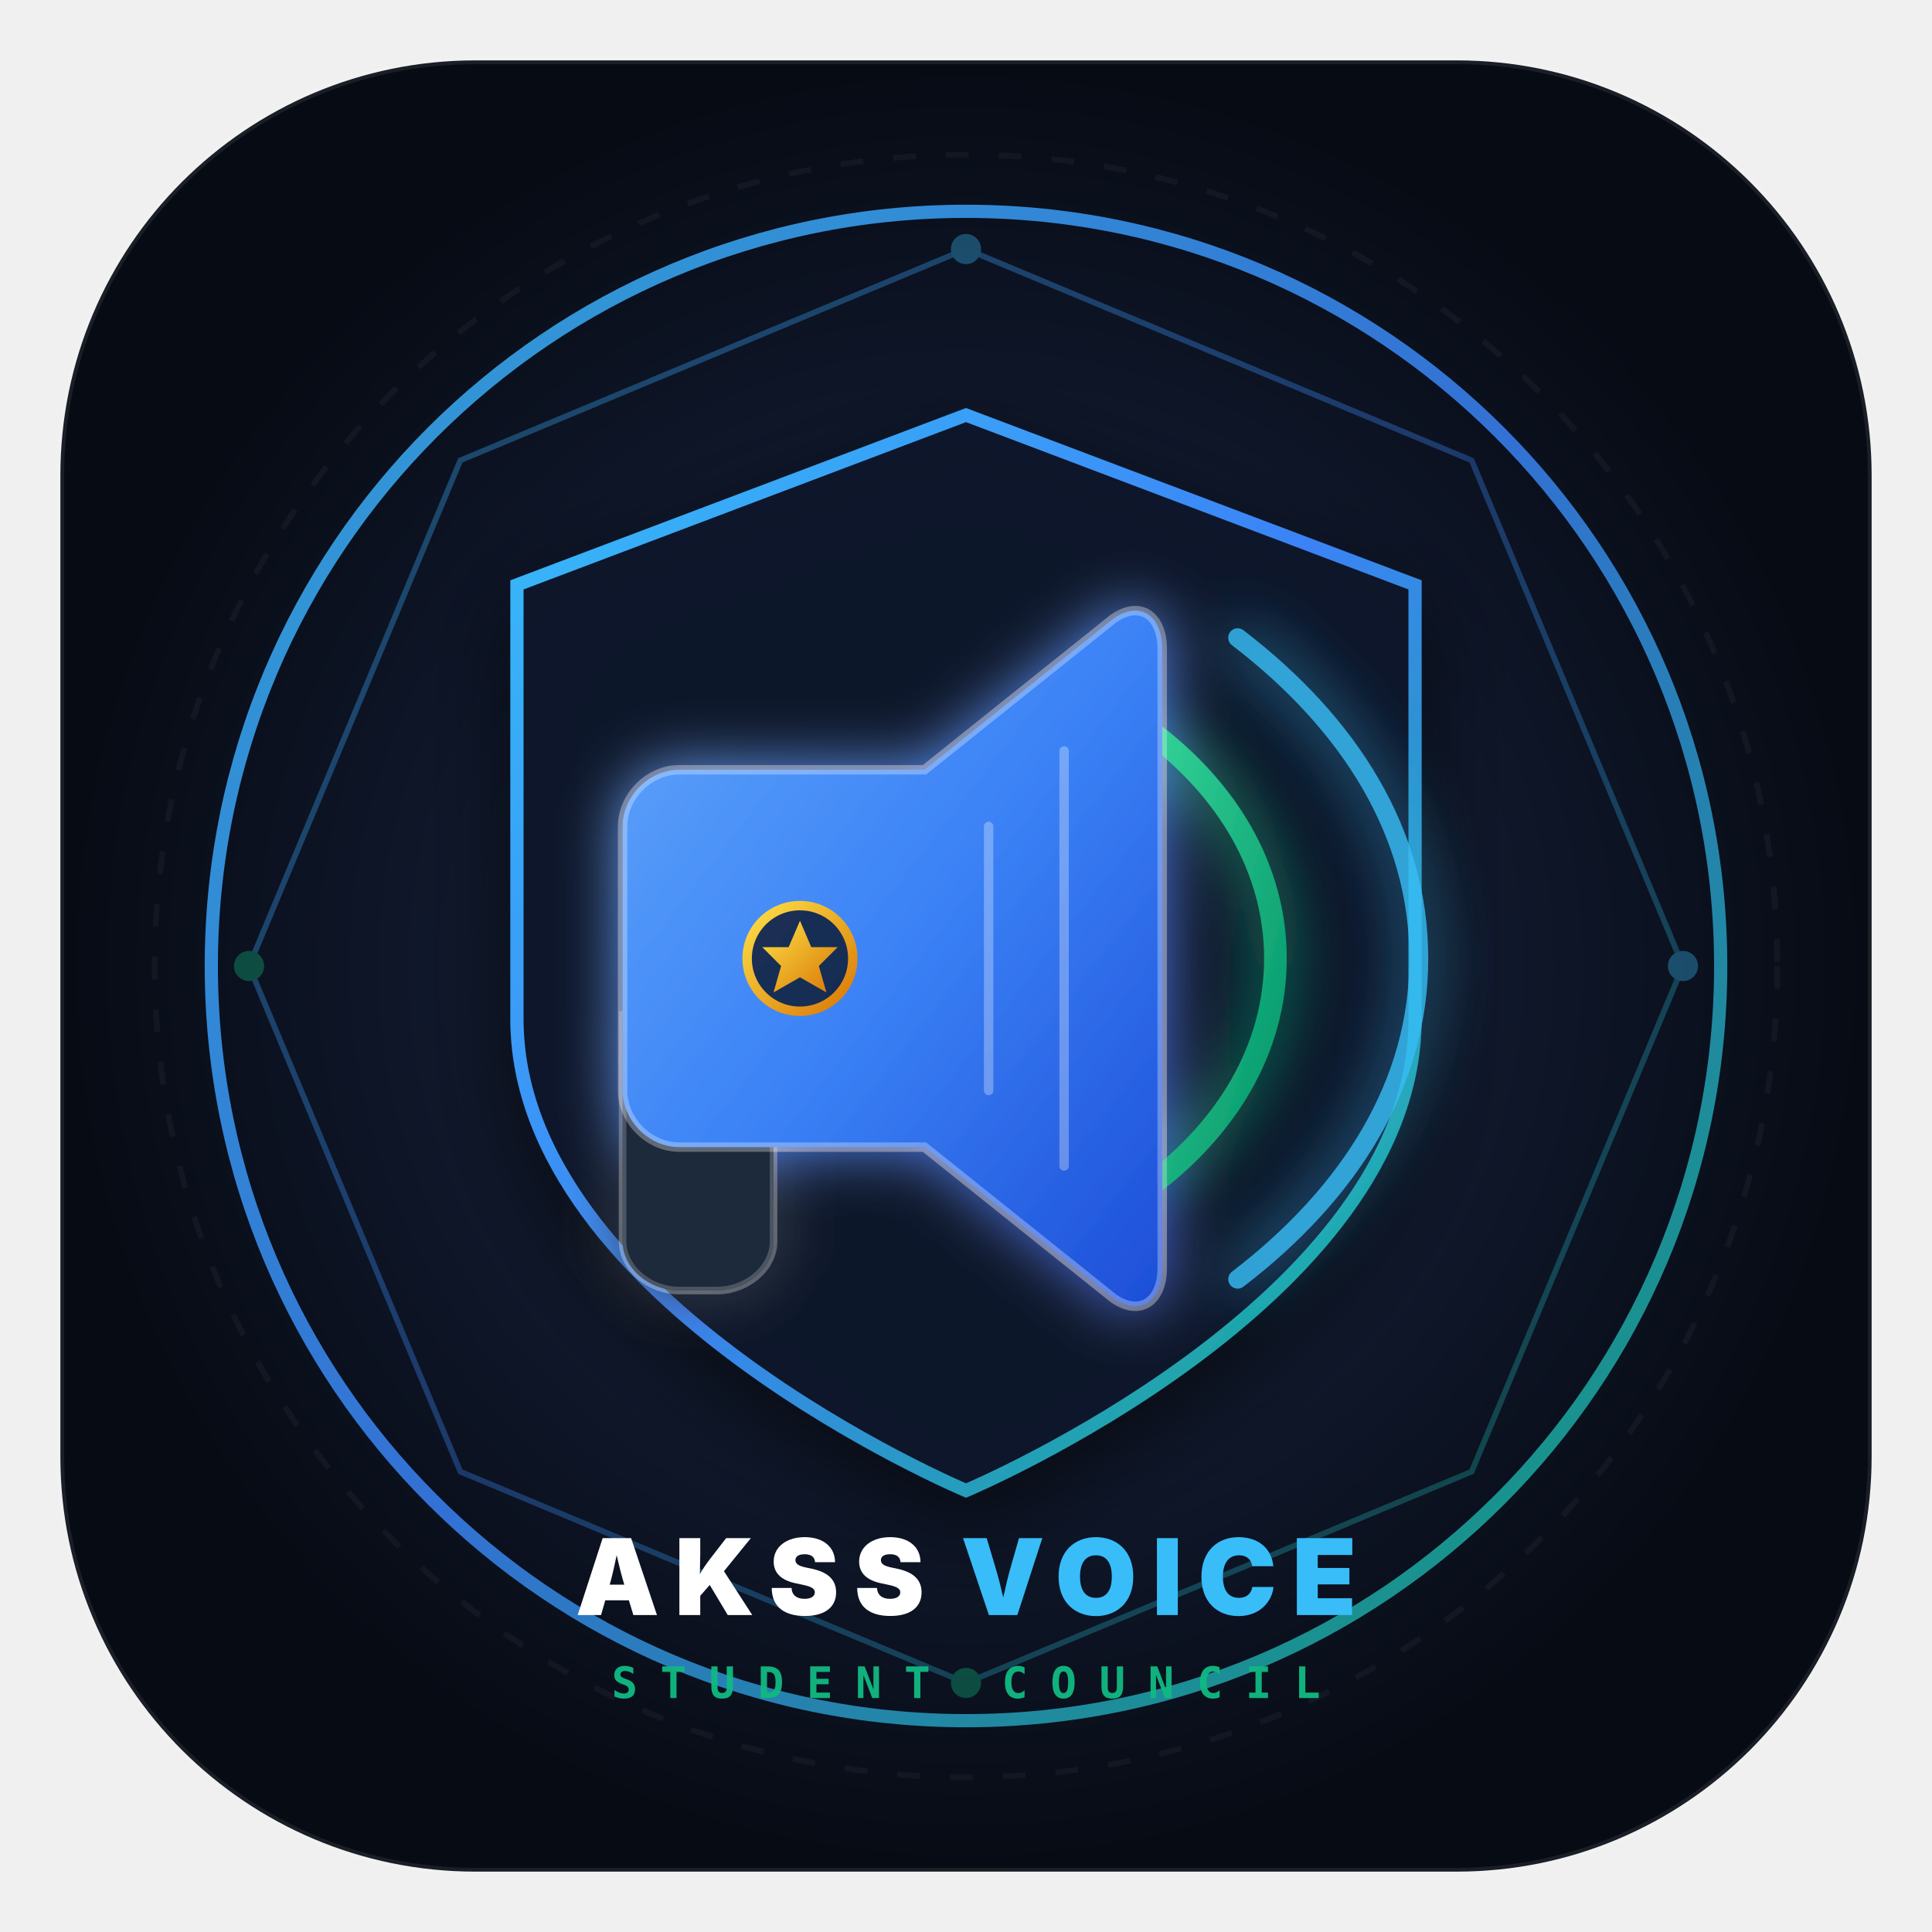
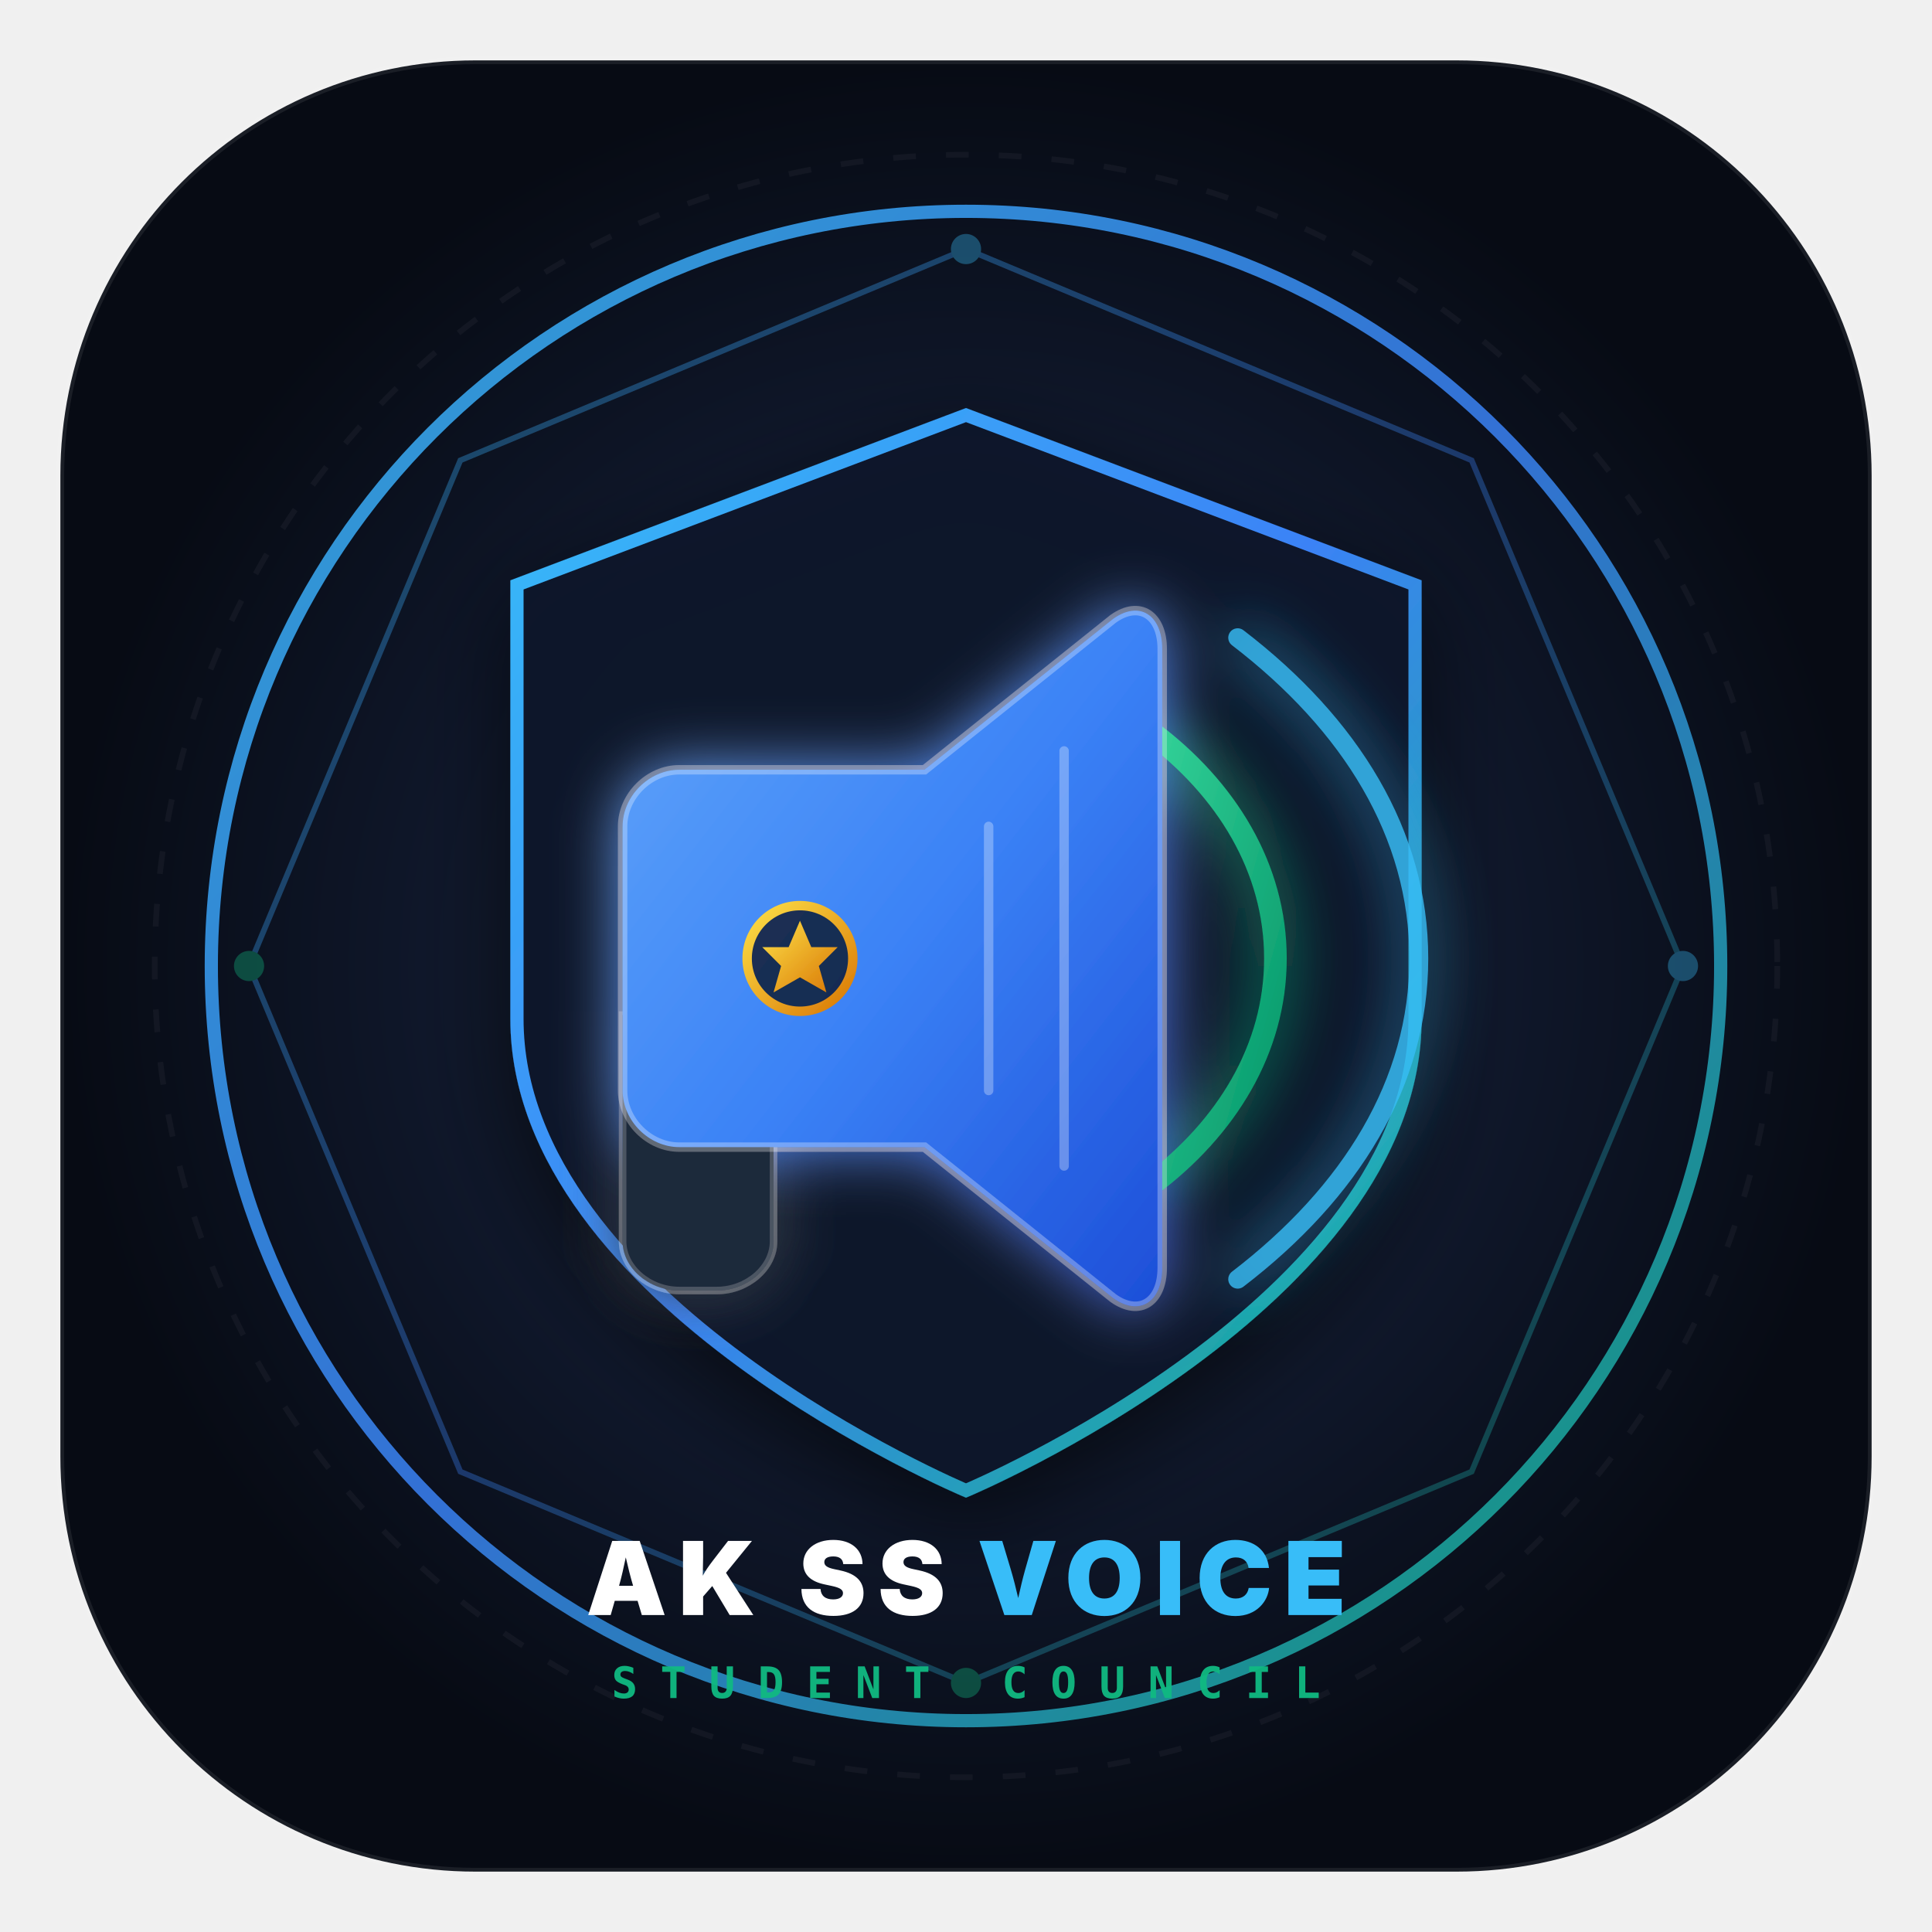
<svg xmlns="http://www.w3.org/2000/svg" viewBox="0 0 512 512" width="100%" height="100%">
  <defs>
    <radialGradient id="bgGlow" cx="50%" cy="50%" r="50%">
      <stop offset="0%" stop-color="#1e293b" />
      <stop offset="60%" stop-color="#0f172a" />
      <stop offset="100%" stop-color="#070b14" />
    </radialGradient>
    <linearGradient id="ringGrad" x1="0%" y1="0%" x2="100%" y2="100%">
      <stop offset="0%" stop-color="#38bdf8" />
      <stop offset="50%" stop-color="#3b82f6" />
      <stop offset="100%" stop-color="#10b981" />
    </linearGradient>
    <linearGradient id="primaryGrad" x1="0%" y1="0%" x2="100%" y2="100%">
      <stop offset="0%" stop-color="#60a5fa" />
      <stop offset="50%" stop-color="#3b82f6" />
      <stop offset="100%" stop-color="#1d4ed8" />
    </linearGradient>
    <linearGradient id="accentGrad" x1="0%" y1="0%" x2="100%" y2="100%">
      <stop offset="0%" stop-color="#34d399" />
      <stop offset="100%" stop-color="#059669" />
    </linearGradient>
    <linearGradient id="goldGrad" x1="0%" y1="0%" x2="100%" y2="100%">
      <stop offset="0%" stop-color="#fde047" />
      <stop offset="100%" stop-color="#d97706" />
    </linearGradient>
    <filter id="softGlow" x="-20%" y="-20%" width="140%" height="140%">
      <feGaussianBlur stdDeviation="8" result="blur" />
      <feComposite in="SourceGraphic" in2="blur" operator="over" />
    </filter>
    <filter id="dropShadow" x="-20%" y="-20%" width="140%" height="140%">
      <feDropShadow dx="0" dy="8" stdDeviation="12" flood-color="#000000" flood-opacity="0.6" />
    </filter>
  </defs>
  <rect x="16" y="16" width="480" height="480" rx="110" fill="url(#bgGlow)" stroke="rgba(255, 255, 255, 0.08)" stroke-width="2" />
  <circle cx="256" cy="256" r="215" fill="none" stroke="rgba(255, 255, 255, 0.04)" stroke-width="1.5" stroke-dasharray="6 8" />
  <circle cx="256" cy="256" r="200" fill="none" stroke="url(#ringGrad)" stroke-width="3.5" opacity="0.85" />
  <g opacity="0.35">
    <polygon points="256,66 390,122 446,256 390,390 256,446 122,390 66,256 122,122" fill="none" stroke="url(#ringGrad)" stroke-width="1.5" />
    <circle cx="256" cy="66" r="4" fill="#38bdf8" />
    <circle cx="446" cy="256" r="4" fill="#38bdf8" />
    <circle cx="256" cy="446" r="4" fill="#10b981" />
    <circle cx="66" cy="256" r="4" fill="#10b981" />
  </g>
  <g filter="url(#dropShadow)">
    <path d="M 256,110               L 375,155               L 375,270               C 375,345 256,395 256,395               C 256,395 137,345 137,270               L 137,155 Z" fill="rgba(15, 23, 42, 0.95)" stroke="url(#ringGrad)" stroke-width="3.5" />
  </g>
  <g filter="url(#softGlow)" transform="translate(0, -6)">
    <path d="M 305,200 C 325,215 338,236 338,260 C 338,284 325,305 305,320" fill="none" stroke="url(#accentGrad)" stroke-width="6" stroke-linecap="round" />
    <path d="M 328,175 C 358,198 376,227 376,260 C 376,293 358,322 328,345" fill="none" stroke="#38bdf8" stroke-width="5" stroke-linecap="round" opacity="0.8" />
    <path d="M 205,275 L 205,335 C 205,342 198,348 190,348 L 180,348 C 172,348 165,342 165,335 L 165,275 Z" fill="#1e293b" stroke="rgba(255, 255, 255, 0.2)" stroke-width="2" />
    <path d="M 180,210               L 245,210               L 295,170               C 302,165 308,169 308,178               L 308,342               C 308,351 302,355 295,350               L 245,310               L 180,310               C 172,310 165,303 165,295               L 165,225               C 165,217 172,210 180,210 Z" fill="url(#primaryGrad)" stroke="rgba(255, 255, 255, 0.3)" stroke-width="2.5" />
    <circle cx="212" cy="260" r="14" fill="rgba(15, 23, 42, 0.8)" stroke="url(#goldGrad)" stroke-width="2.5" />
    <polygon points="212,250 215,257 222,257 217,262 219,269 212,265 205,269 207,262 202,257 209,257" fill="url(#goldGrad)" />
    <line x1="262" y1="225" x2="262" y2="295" stroke="rgba(255, 255, 255, 0.3)" stroke-width="2.5" stroke-linecap="round" />
    <line x1="282" y1="205" x2="282" y2="315" stroke="rgba(255, 255, 255, 0.3)" stroke-width="2.5" stroke-linecap="round" />
  </g>
-   <text x="256" y="428" font-family="'Plus Jakarta Sans', 'Inter', -apple-system, sans-serif" font-size="28" font-weight="900" letter-spacing="4" fill="#ffffff" text-anchor="middle">
-     AKSS <tspan fill="#38bdf8">VOICE</tspan>
+   <text x="256" y="428" font-family="'Plus Jakarta Sans', 'Inter', -apple-system, sans-serif" font-size="27" font-weight="900" letter-spacing="3" fill="#ffffff" text-anchor="middle">
+     AK SS <tspan fill="#38bdf8">VOICE</tspan>
  </text>
  <text x="256" y="450" font-family="'JetBrains Mono', monospace" font-size="11.5" font-weight="700" letter-spacing="6" fill="#10b981" text-anchor="middle" opacity="0.95">
    STUDENT COUNCIL
  </text>
</svg>
